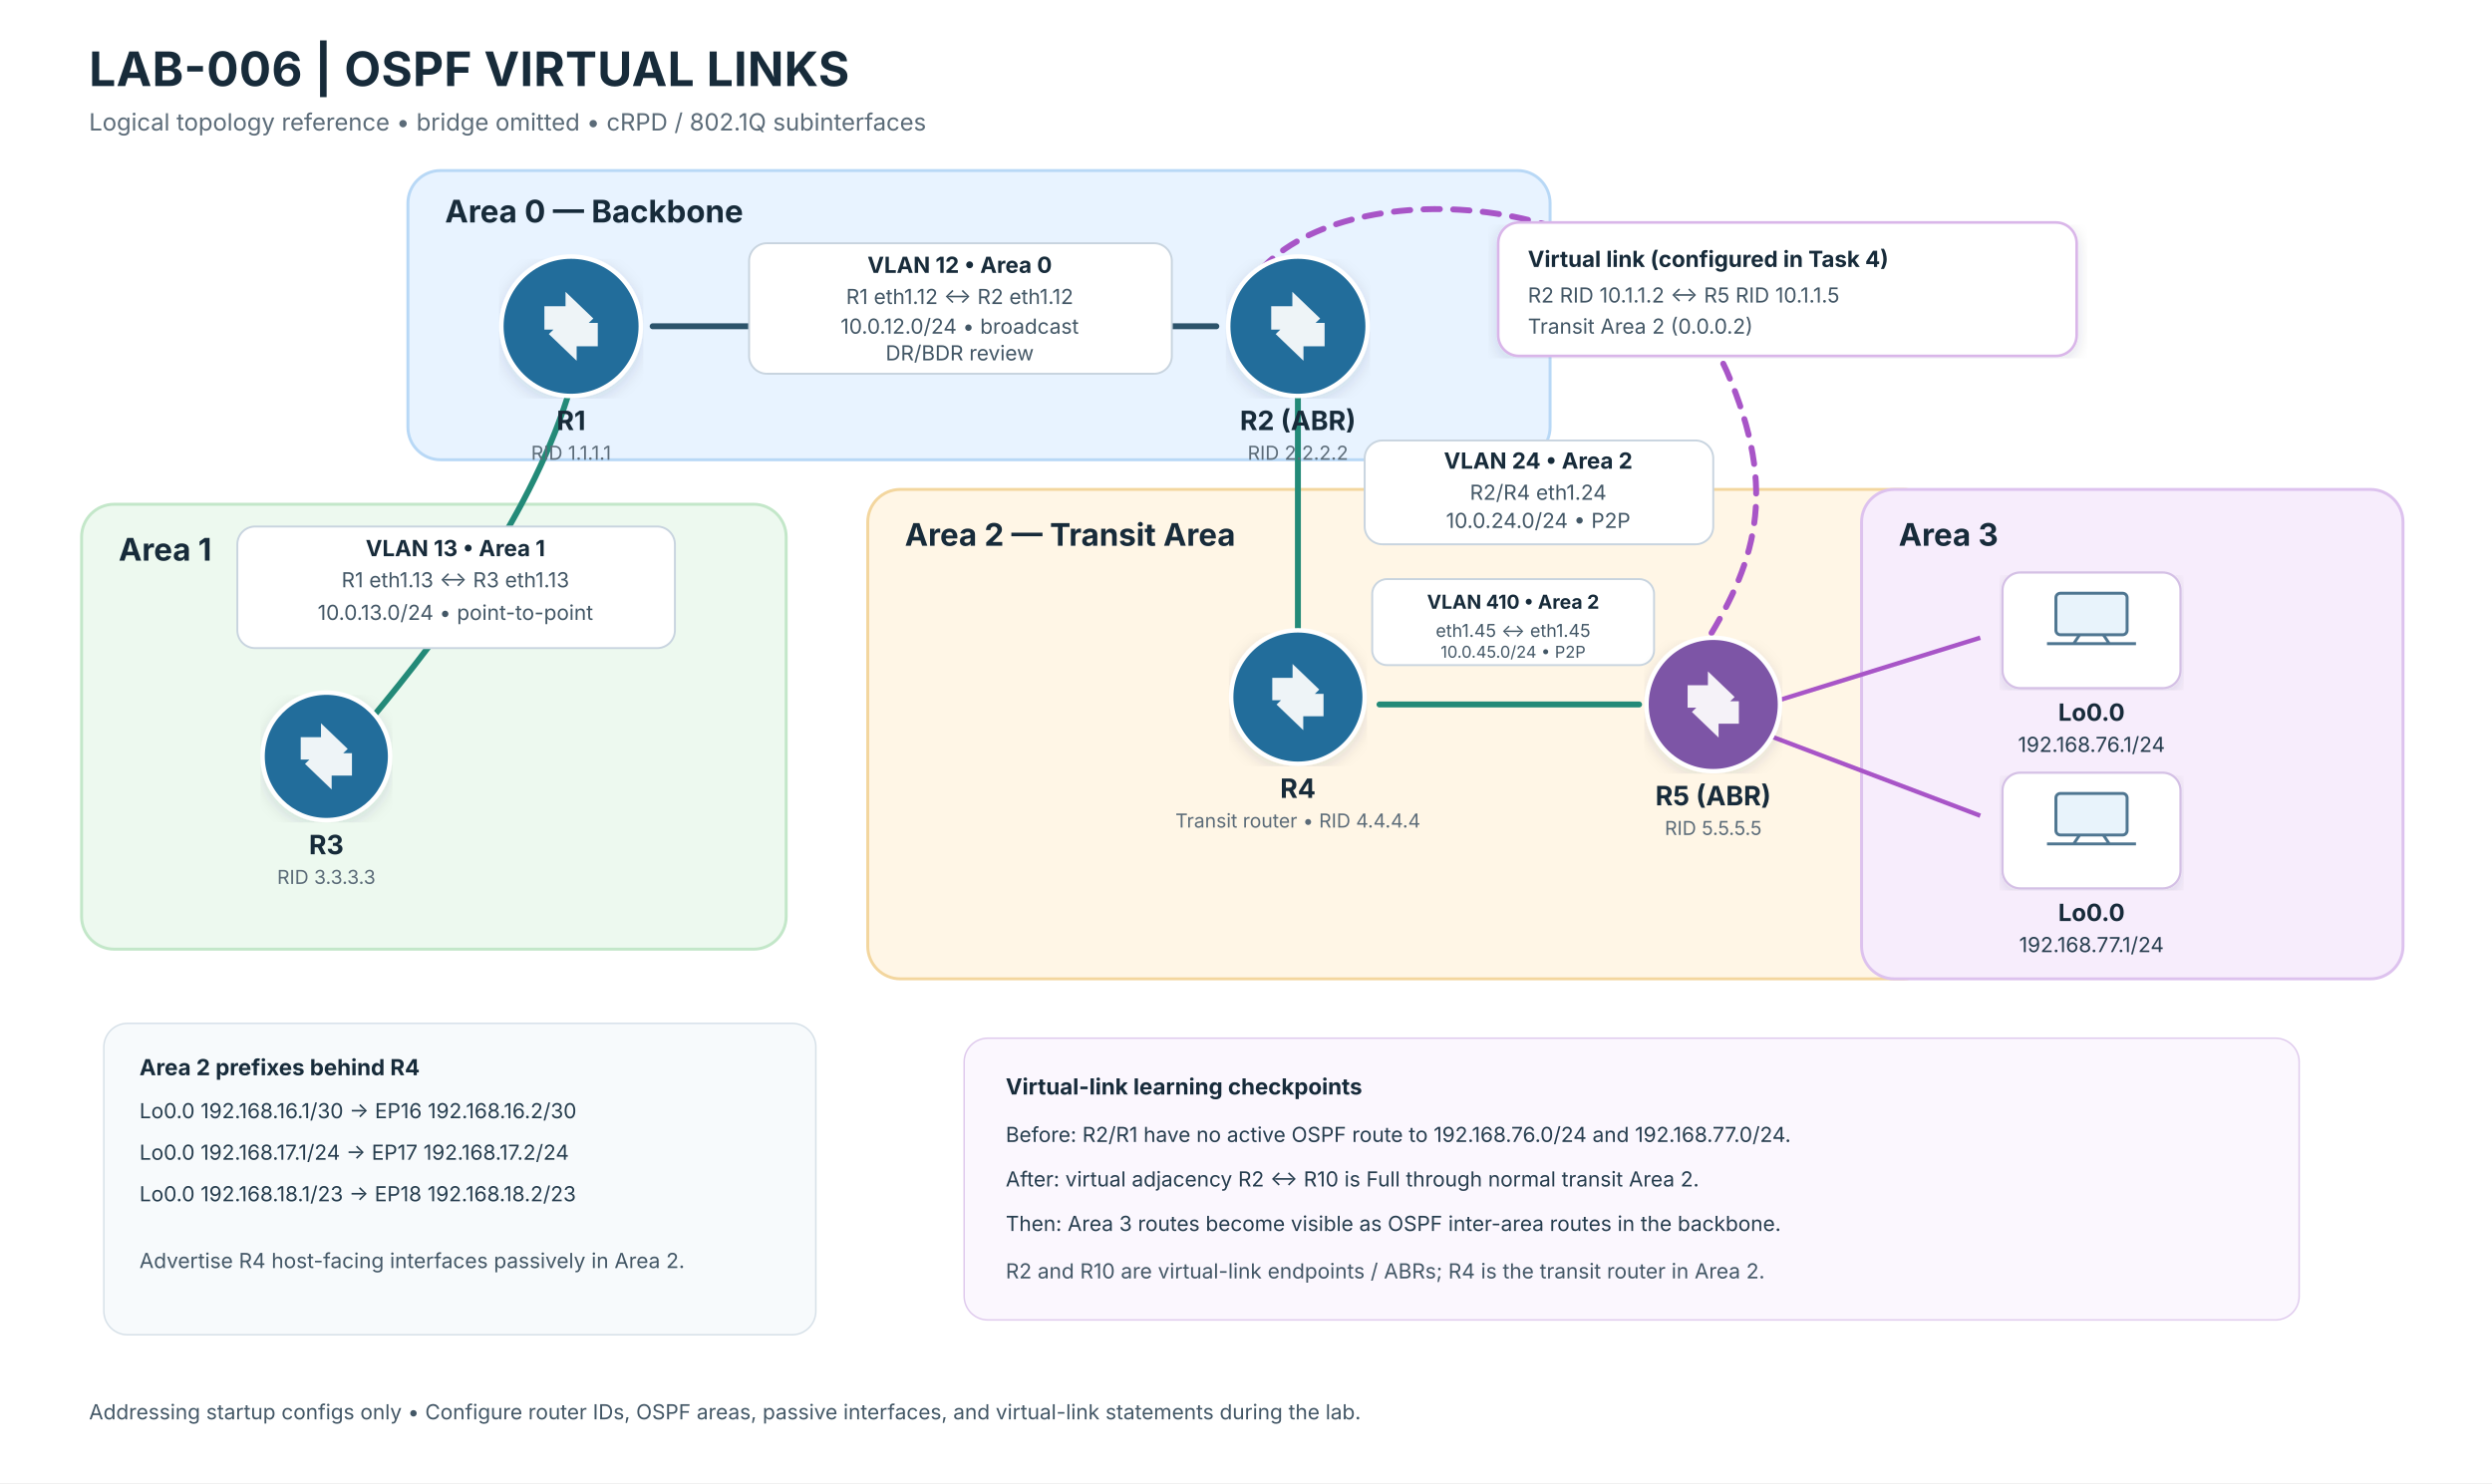
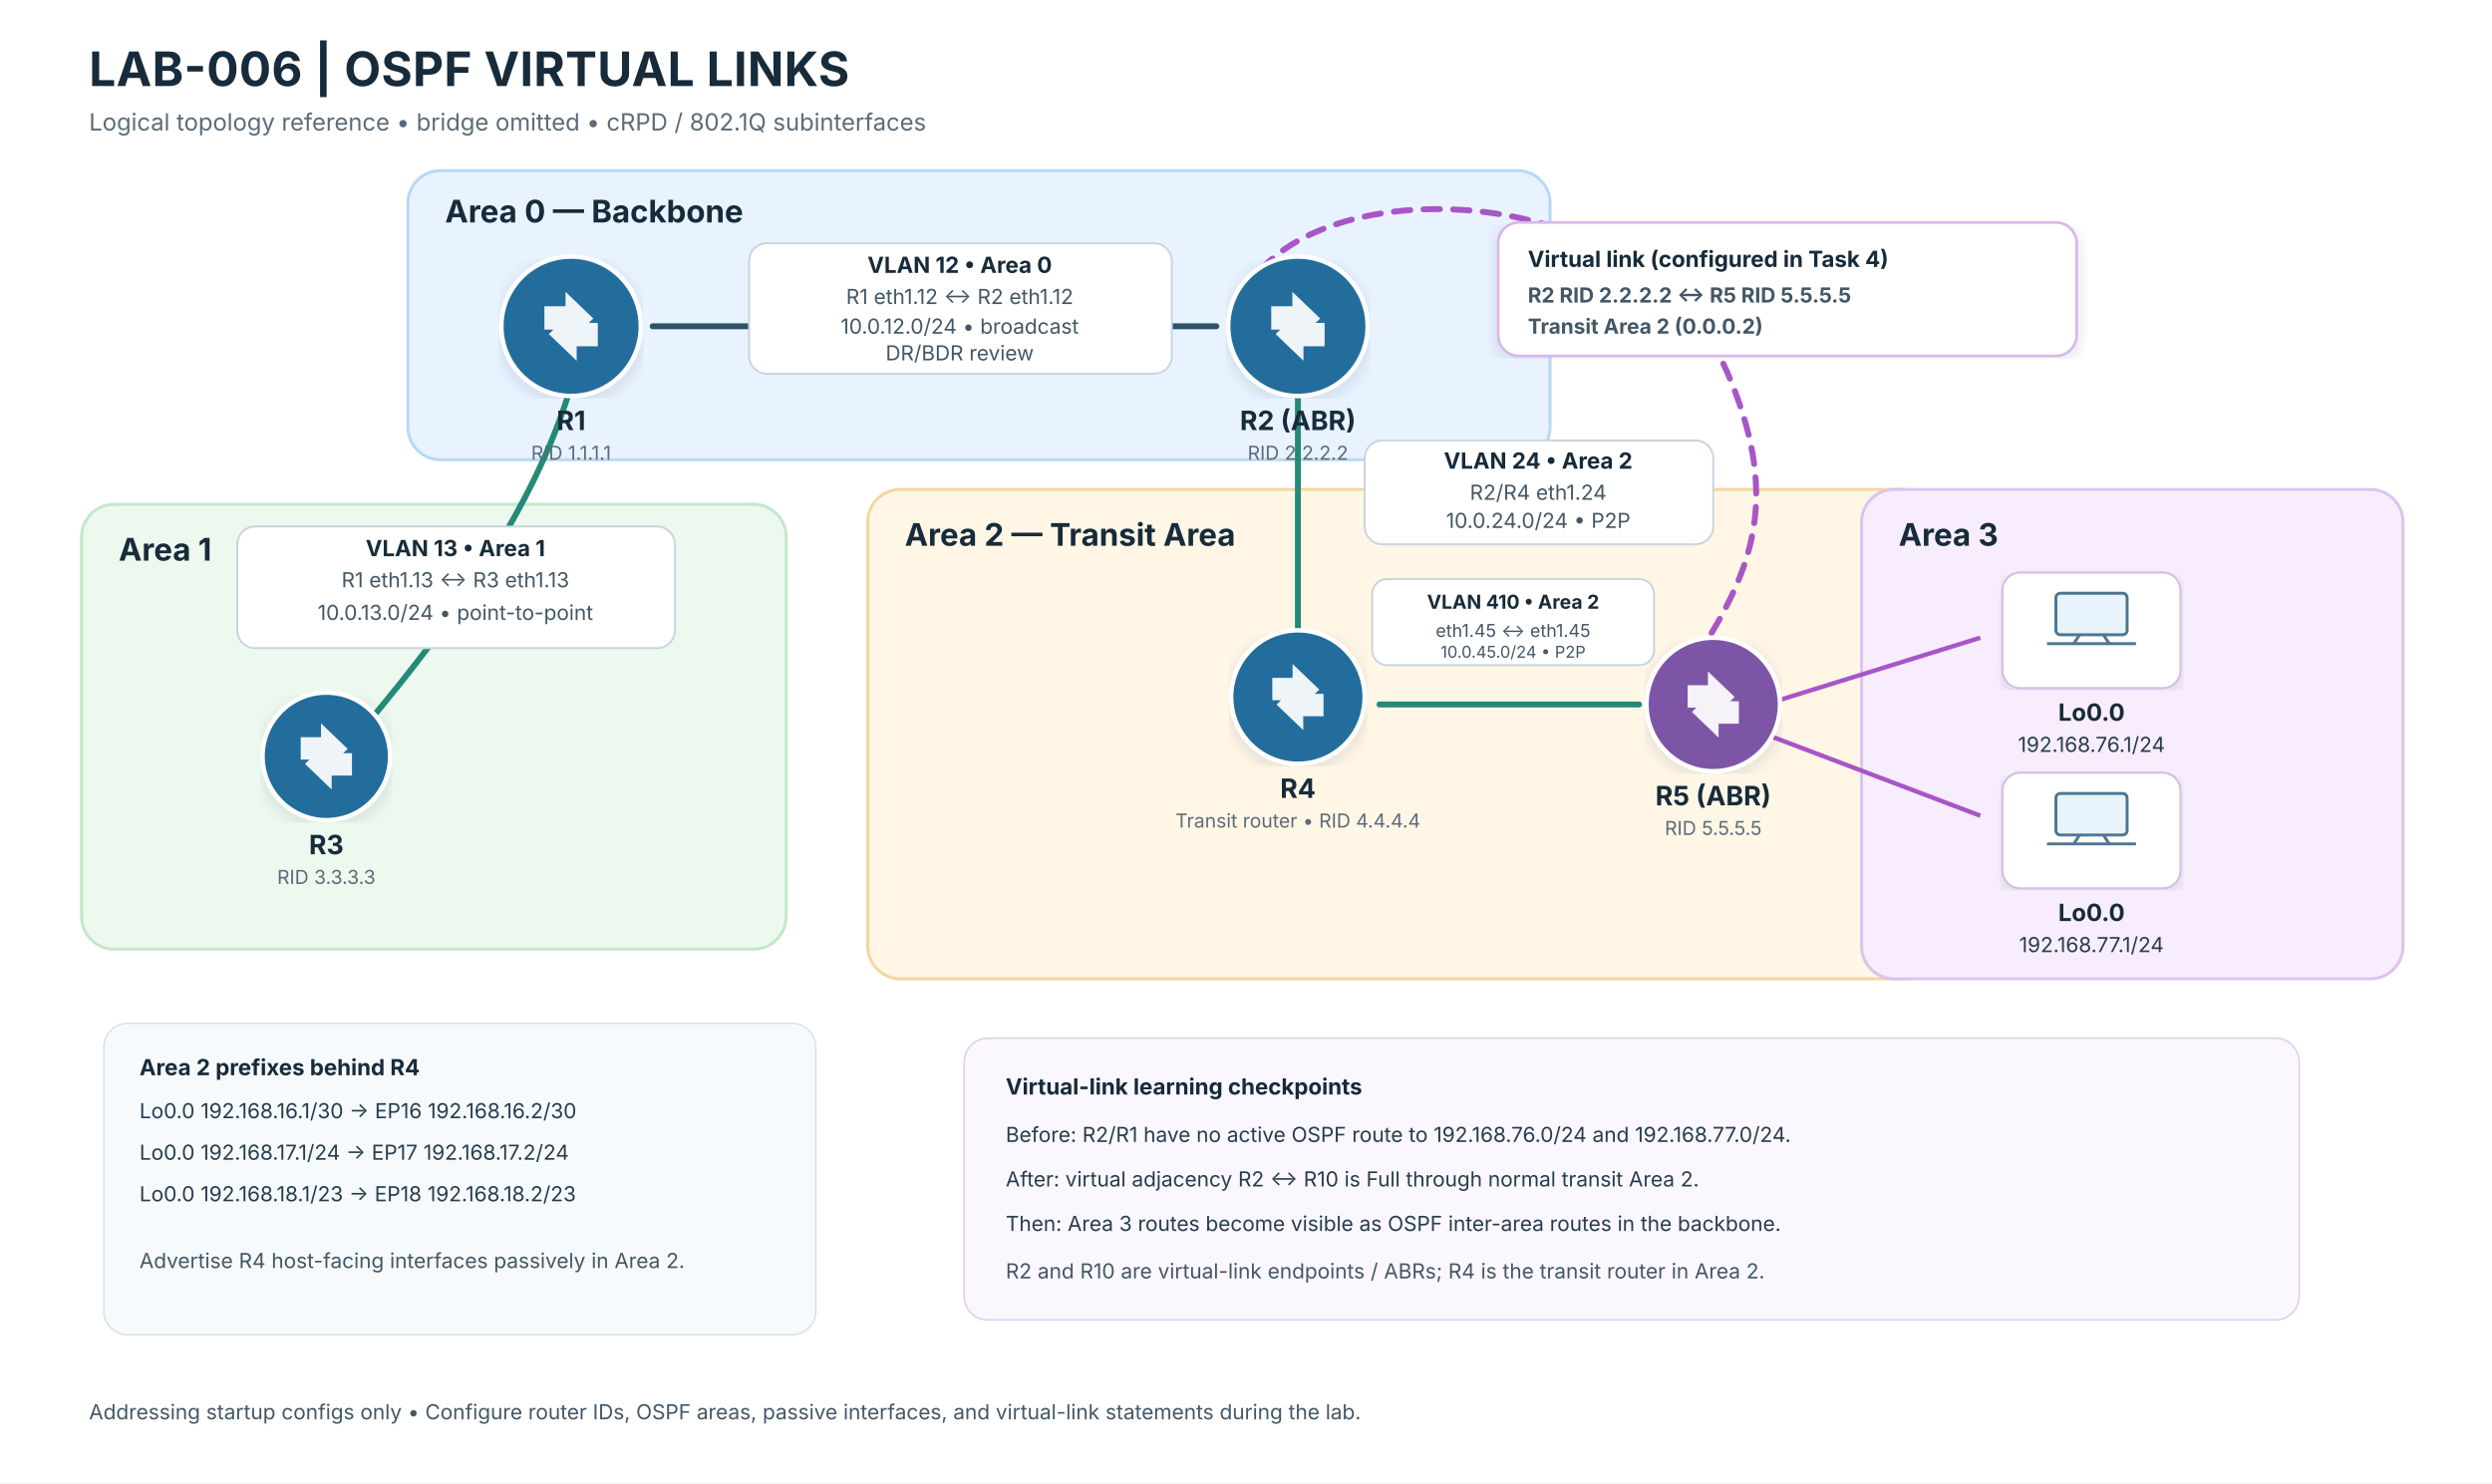
<svg xmlns="http://www.w3.org/2000/svg" width="1680" height="1000" viewBox="0 0 1680 1000" version="1.1" id="svg52">
  <defs id="defs1">
    <filter id="shadow" x="-0.017" y="-0.017" width="1.035" height="1.035">
      <feDropShadow dx="0" dy="3" stdDeviation="5" flood-color="#25364a" flood-opacity="0.13" />
    </filter>
    <style id="style1">
    text{font-family:Inter,DejaVu Sans,Arial,sans-serif;fill:#172b3a}
    .title{font-size:32px;font-weight:750;letter-spacing:.3px}
    .subtitle{font-size:16px;fill:#5b6b78}
    .areatitle{font-size:21px;font-weight:750}
    .small{font-size:14px;fill:#435766}
    .label{font-size:15px;font-weight:650}
    .router{font-size:18px;font-weight:750}
    .routerid{font-size:13px;fill:#5b6b78}
    .ip{font-size:14px;fill:#263d4e}
    .host{font-size:16px;font-weight:700}
    .line{fill:none;stroke:#2c536b;stroke-width:4;stroke-linecap:round}
    .p2p{fill:none;stroke:#238a78;stroke-width:4;stroke-linecap:round}
    .vl{fill:none;stroke:#a855c7;stroke-width:4;stroke-linecap:round;stroke-dasharray:11 9}
    .card{fill:#fff;stroke:#cad5df;stroke-width:1.4;filter:url(#shadow)}
    .callout{fill:#fff;stroke:#c8d4df;stroke-width:1.3}
  </style>
  </defs>
  <rect width="1680" height="1000" fill="#ffffff" id="rect1" x="0" y="0" style="display:inline" />
  <text x="60" y="58" class="title" id="text1" style="display:inline">LAB-006 | OSPF VIRTUAL LINKS</text>
  <text x="60" y="88" class="subtitle" id="text2">Logical topology reference • bridge omitted • cRPD / 802.1Q subinterfaces</text>
  <rect x="275" y="115" width="770" height="195" rx="22" fill="#e8f3ff" stroke="#b8d8f6" stroke-width="2" id="rect2" />
  <text x="300" y="150" class="areatitle" fill="#165f91" id="text3">Area 0 — Backbone</text>
  <rect x="55" y="340" width="475" height="300" rx="22" fill="#edf9ef" stroke="#c3e7c9" stroke-width="2" id="rect3" />
  <text x="80" y="378" class="areatitle" fill="#247044" id="text4">Area 1</text>
  <rect x="585" y="330" width="720" height="330" rx="22" fill="#fff6e6" stroke="#f3d69e" stroke-width="2" id="rect4" />
  <text x="610" y="368" class="areatitle" fill="#94600a" id="text5">Area 2 — Transit Area</text>
  <rect x="1255" y="330" width="365" height="330" rx="22" fill="#f7edfc" stroke="#ddc2ee" stroke-width="2" id="rect5" />
  <text x="1280" y="368" class="areatitle" fill="#7d3ca0" id="text6">Area 3</text>
  <path d="M 440 220 L 820 220" class="line" id="path6" />
  <path d="M 385 260 C 360 345 300 425 250 485" class="p2p" id="path7" />
  <path d="M 875 260 L 875 425" class="p2p" id="path8" />
  <path d="M 930 475 L 1105 475" class="p2p" id="path9" />
  <path d="M 1190 475 L 1335 430" stroke="#a855c7" stroke-width="3" fill="none" id="path10" />
  <path d="M 1190 495 L 1335 550" stroke="#a855c7" stroke-width="3" fill="none" id="path11" />
  <path d="M 850 182 C 910 115 1108 125 1164 250 C 1200 333 1183 381 1147 438" class="vl" id="path12" />
  <rect x="1010" y="150" width="390" height="90" rx="14" fill="#fff" stroke="#d9b6e9" stroke-width="1.8" filter="url(#shadow)" id="rect12" />
  <text x="1030" y="180" class="label" fill="#823da0" id="text12">Virtual link (configured in Task 4)</text>
-   <text x="1030" y="204" class="small" id="text13">R2 RID 10.1.1.2 ↔ R5 RID 10.1.1.5</text>
-   <text x="1030" y="225" class="small" id="text14">Transit Area 2 (0.0.0.2)</text>
+   <text x="1030" y="204" class="small" id="text13">
+     <tspan style="font-weight:bold" id="tspan1">R2 RID 2.2.2.2 ↔ R5 RID 5.5.5.5</tspan>
+   </text>
+   <text x="1030" y="225" class="small" id="text14">
+     <tspan style="font-weight:bold" id="tspan2">Transit Area 2 (0.0.0.2)</tspan>
+   </text>
  <rect x="505" y="164" width="285" height="88" rx="12" class="callout" id="rect14" />
  <text x="647" y="184" text-anchor="middle" class="label" id="text15">VLAN 12 • Area 0</text>
  <text x="647" y="205" text-anchor="middle" class="small" id="text16">R1 eth1.12 ↔ R2 eth1.12</text>
  <text x="647" y="225" text-anchor="middle" class="small" id="text17">10.0.12.0/24 • broadcast</text>
  <text x="647" y="243" text-anchor="middle" class="small" id="text18">DR/BDR review</text>
  <rect x="160" y="355" width="295" height="82" rx="12" class="callout" id="rect18" />
  <text x="307" y="375" text-anchor="middle" class="label" id="text19">VLAN 13 • Area 1</text>
  <text x="307" y="396" text-anchor="middle" class="small" id="text20">R1 eth1.13 ↔ R3 eth1.13</text>
  <text x="307" y="418" text-anchor="middle" class="small" id="text21">10.0.13.0/24 • point-to-point</text>
  <rect x="920" y="297" width="235" height="70" rx="12" class="callout" id="rect21" />
  <text x="1037" y="316" text-anchor="middle" class="label" id="text22">VLAN 24 • Area 2</text>
  <text x="1037" y="337" text-anchor="middle" class="small" id="text23">R2/R4 eth1.24</text>
  <text x="1037" y="356" text-anchor="middle" class="small" id="text24">10.0.24.0/24 • P2P</text>
  <rect x="925.09" y="390.455" width="190" height="58" rx="10" class="callout" id="rect24" />
  <text x="1020.09" y="410.455" text-anchor="middle" class="label" style="font-size:13px" id="text25">VLAN 410 • Area 2</text>
  <text x="1020.09" y="429.455" text-anchor="middle" class="small" style="font-size:12px" id="text26">eth1.45 ↔ eth1.45</text>
  <text x="1020.09" y="443.455" text-anchor="middle" class="small" style="font-size:11px" id="text27">10.0.45.0/24 • P2P</text>
  <g transform="translate(385 220)" id="g29">
    <circle r="47" fill="#236d9b" stroke="#fff" stroke-width="3" filter="url(#shadow)" id="circle27" />
    <path d="M-24 -18 L-5 -18 L-5 -31 L20 -7 L-5 17 L-5 3 L-24 3 Z M24 18 L5 18 L5 31 L-20 7 L5 -17 L5 -3 L24 -3 Z" fill="#fff" opacity=".92" transform="scale(.75)" id="path27" />
    <text x="0" y="70" text-anchor="middle" class="router" id="text28">R1</text>
    <text x="0" y="90" text-anchor="middle" class="routerid" id="text29">RID 1.1.1.1</text>
  </g>
  <g transform="translate(875 220)" id="g31">
    <circle r="47" fill="#236d9b" stroke="#fff" stroke-width="3" filter="url(#shadow)" id="circle29" />
    <path d="M-24 -18 L-5 -18 L-5 -31 L20 -7 L-5 17 L-5 3 L-24 3 Z M24 18 L5 18 L5 31 L-20 7 L5 -17 L5 -3 L24 -3 Z" fill="#fff" opacity=".92" transform="scale(.75)" id="path29" />
    <text x="0" y="70" text-anchor="middle" class="router" id="text30">R2 (ABR)</text>
    <text x="0" y="90" text-anchor="middle" class="routerid" id="text31">RID 2.2.2.2</text>
  </g>
  <g transform="translate(220 510)" id="g33">
    <circle r="43" fill="#236d9b" stroke="#fff" stroke-width="3" filter="url(#shadow)" id="circle31" />
    <path d="M-24 -18 L-5 -18 L-5 -31 L20 -7 L-5 17 L-5 3 L-24 3 Z M24 18 L5 18 L5 31 L-20 7 L5 -17 L5 -3 L24 -3 Z" fill="#fff" opacity=".92" transform="scale(.72)" id="path31" />
    <text x="0" y="66" text-anchor="middle" class="router" id="text32">R3</text>
    <text x="0" y="86" text-anchor="middle" class="routerid" id="text33">RID 3.3.3.3</text>
  </g>
  <g transform="translate(875 470)" id="g35">
    <circle r="45" fill="#236d9b" stroke="#fff" stroke-width="3" filter="url(#shadow)" id="circle33" />
    <path d="M-24 -18 L-5 -18 L-5 -31 L20 -7 L-5 17 L-5 3 L-24 3 Z M24 18 L5 18 L5 31 L-20 7 L5 -17 L5 -3 L24 -3 Z" fill="#fff" opacity=".92" transform="scale(.72)" id="path33" />
    <text x="0" y="68" text-anchor="middle" class="router" id="text34">R4</text>
    <text x="0" y="88" text-anchor="middle" class="routerid" id="text35">Transit router • RID 4.4.4.4</text>
  </g>
  <g transform="translate(1155 475)" id="g37">
    <circle r="45" fill="#7d55a6" stroke="#fff" stroke-width="3" filter="url(#shadow)" id="circle35" />
    <path d="M-24 -18 L-5 -18 L-5 -31 L20 -7 L-5 17 L-5 3 L-24 3 Z M24 18 L5 18 L5 31 L-20 7 L5 -17 L5 -3 L24 -3 Z" fill="#fff" opacity=".92" transform="scale(.72)" id="path35" />
    <text x="0" y="68" text-anchor="middle" class="router" id="text36">R5 (ABR)</text>
    <text x="0" y="88" text-anchor="middle" class="routerid" id="text37">RID 5.5.5.5</text>
  </g>
  <rect x="70" y="690" width="480" height="210" rx="16" fill="#f7fafc" stroke="#d6e0e8" id="rect37" />
  <text x="94" y="725" class="label" id="text38">Area 2 prefixes behind R4</text>
  <text x="94" y="754" class="ip" id="text39">Lo0.0 192.168.16.1/30 → EP16 192.168.16.2/30</text>
  <text x="94" y="782" class="ip" id="text40">Lo0.0 192.168.17.1/24 → EP17 192.168.17.2/24</text>
  <text x="94" y="810" class="ip" id="text41">Lo0.0 192.168.18.1/23 → EP18 192.168.18.2/23</text>
  <text x="94" y="855" class="small" id="text42">Advertise R4 host-facing interfaces passively in Area 2.</text>
  <g transform="translate(1410 420)" id="g44">
    <rect x="-60" y="-34" width="120" height="78" rx="12" fill="#fff" stroke="#d4c0e5" stroke-width="1.5" filter="url(#shadow)" id="rect42" />
    <rect x="-24" y="-20" width="48" height="28" rx="3" fill="#e8f3fb" stroke="#4f7691" stroke-width="2" id="rect43" />
    <path d="M-30 14 H30 M-8 8 L-12 14 M8 8 L12 14" stroke="#4f7691" stroke-width="2" fill="none" id="path43" />
    <text x="0" y="66" text-anchor="middle" class="host" id="text43">Lo0.0</text>
    <text x="0" y="87" text-anchor="middle" class="ip" id="text44">192.168.76.1/24</text>
  </g>
  <g transform="translate(1410 555)" id="g46">
    <rect x="-60" y="-34" width="120" height="78" rx="12" fill="#fff" stroke="#d4c0e5" stroke-width="1.5" filter="url(#shadow)" id="rect44" />
    <rect x="-24" y="-20" width="48" height="28" rx="3" fill="#e8f3fb" stroke="#4f7691" stroke-width="2" id="rect45" />
    <path d="M-30 14 H30 M-8 8 L-12 14 M8 8 L12 14" stroke="#4f7691" stroke-width="2" fill="none" id="path45" />
    <text x="0" y="66" text-anchor="middle" class="host" id="text45">Lo0.0</text>
    <text x="0" y="87" text-anchor="middle" class="ip" id="text46">192.168.77.1/24</text>
  </g>
  <rect x="650" y="700" width="900" height="190" rx="16" fill="#fbf7fe" stroke="#dfcaed" id="rect46" />
  <text x="678" y="738" class="label" fill="#823da0" id="text47">Virtual-link learning checkpoints</text>
  <text x="678" y="770" class="ip" id="text48">Before: R2/R1 have no active OSPF route to 192.168.76.0/24 and 192.168.77.0/24.</text>
  <text x="678" y="800" class="ip" id="text49">After: virtual adjacency R2 ↔ R10 is Full through normal transit Area 2.</text>
  <text x="678" y="830" class="ip" id="text50">Then: Area 3 routes become visible as OSPF inter-area routes in the backbone.</text>
  <text x="678" y="862" class="small" id="text51">R2 and R10 are virtual-link endpoints / ABRs; R4 is the transit router in Area 2.</text>
  <text x="60" y="957" class="small" id="text52">Addressing startup configs only • Configure router IDs, OSPF areas, passive interfaces, and virtual-link statements during the lab.</text>
</svg>
